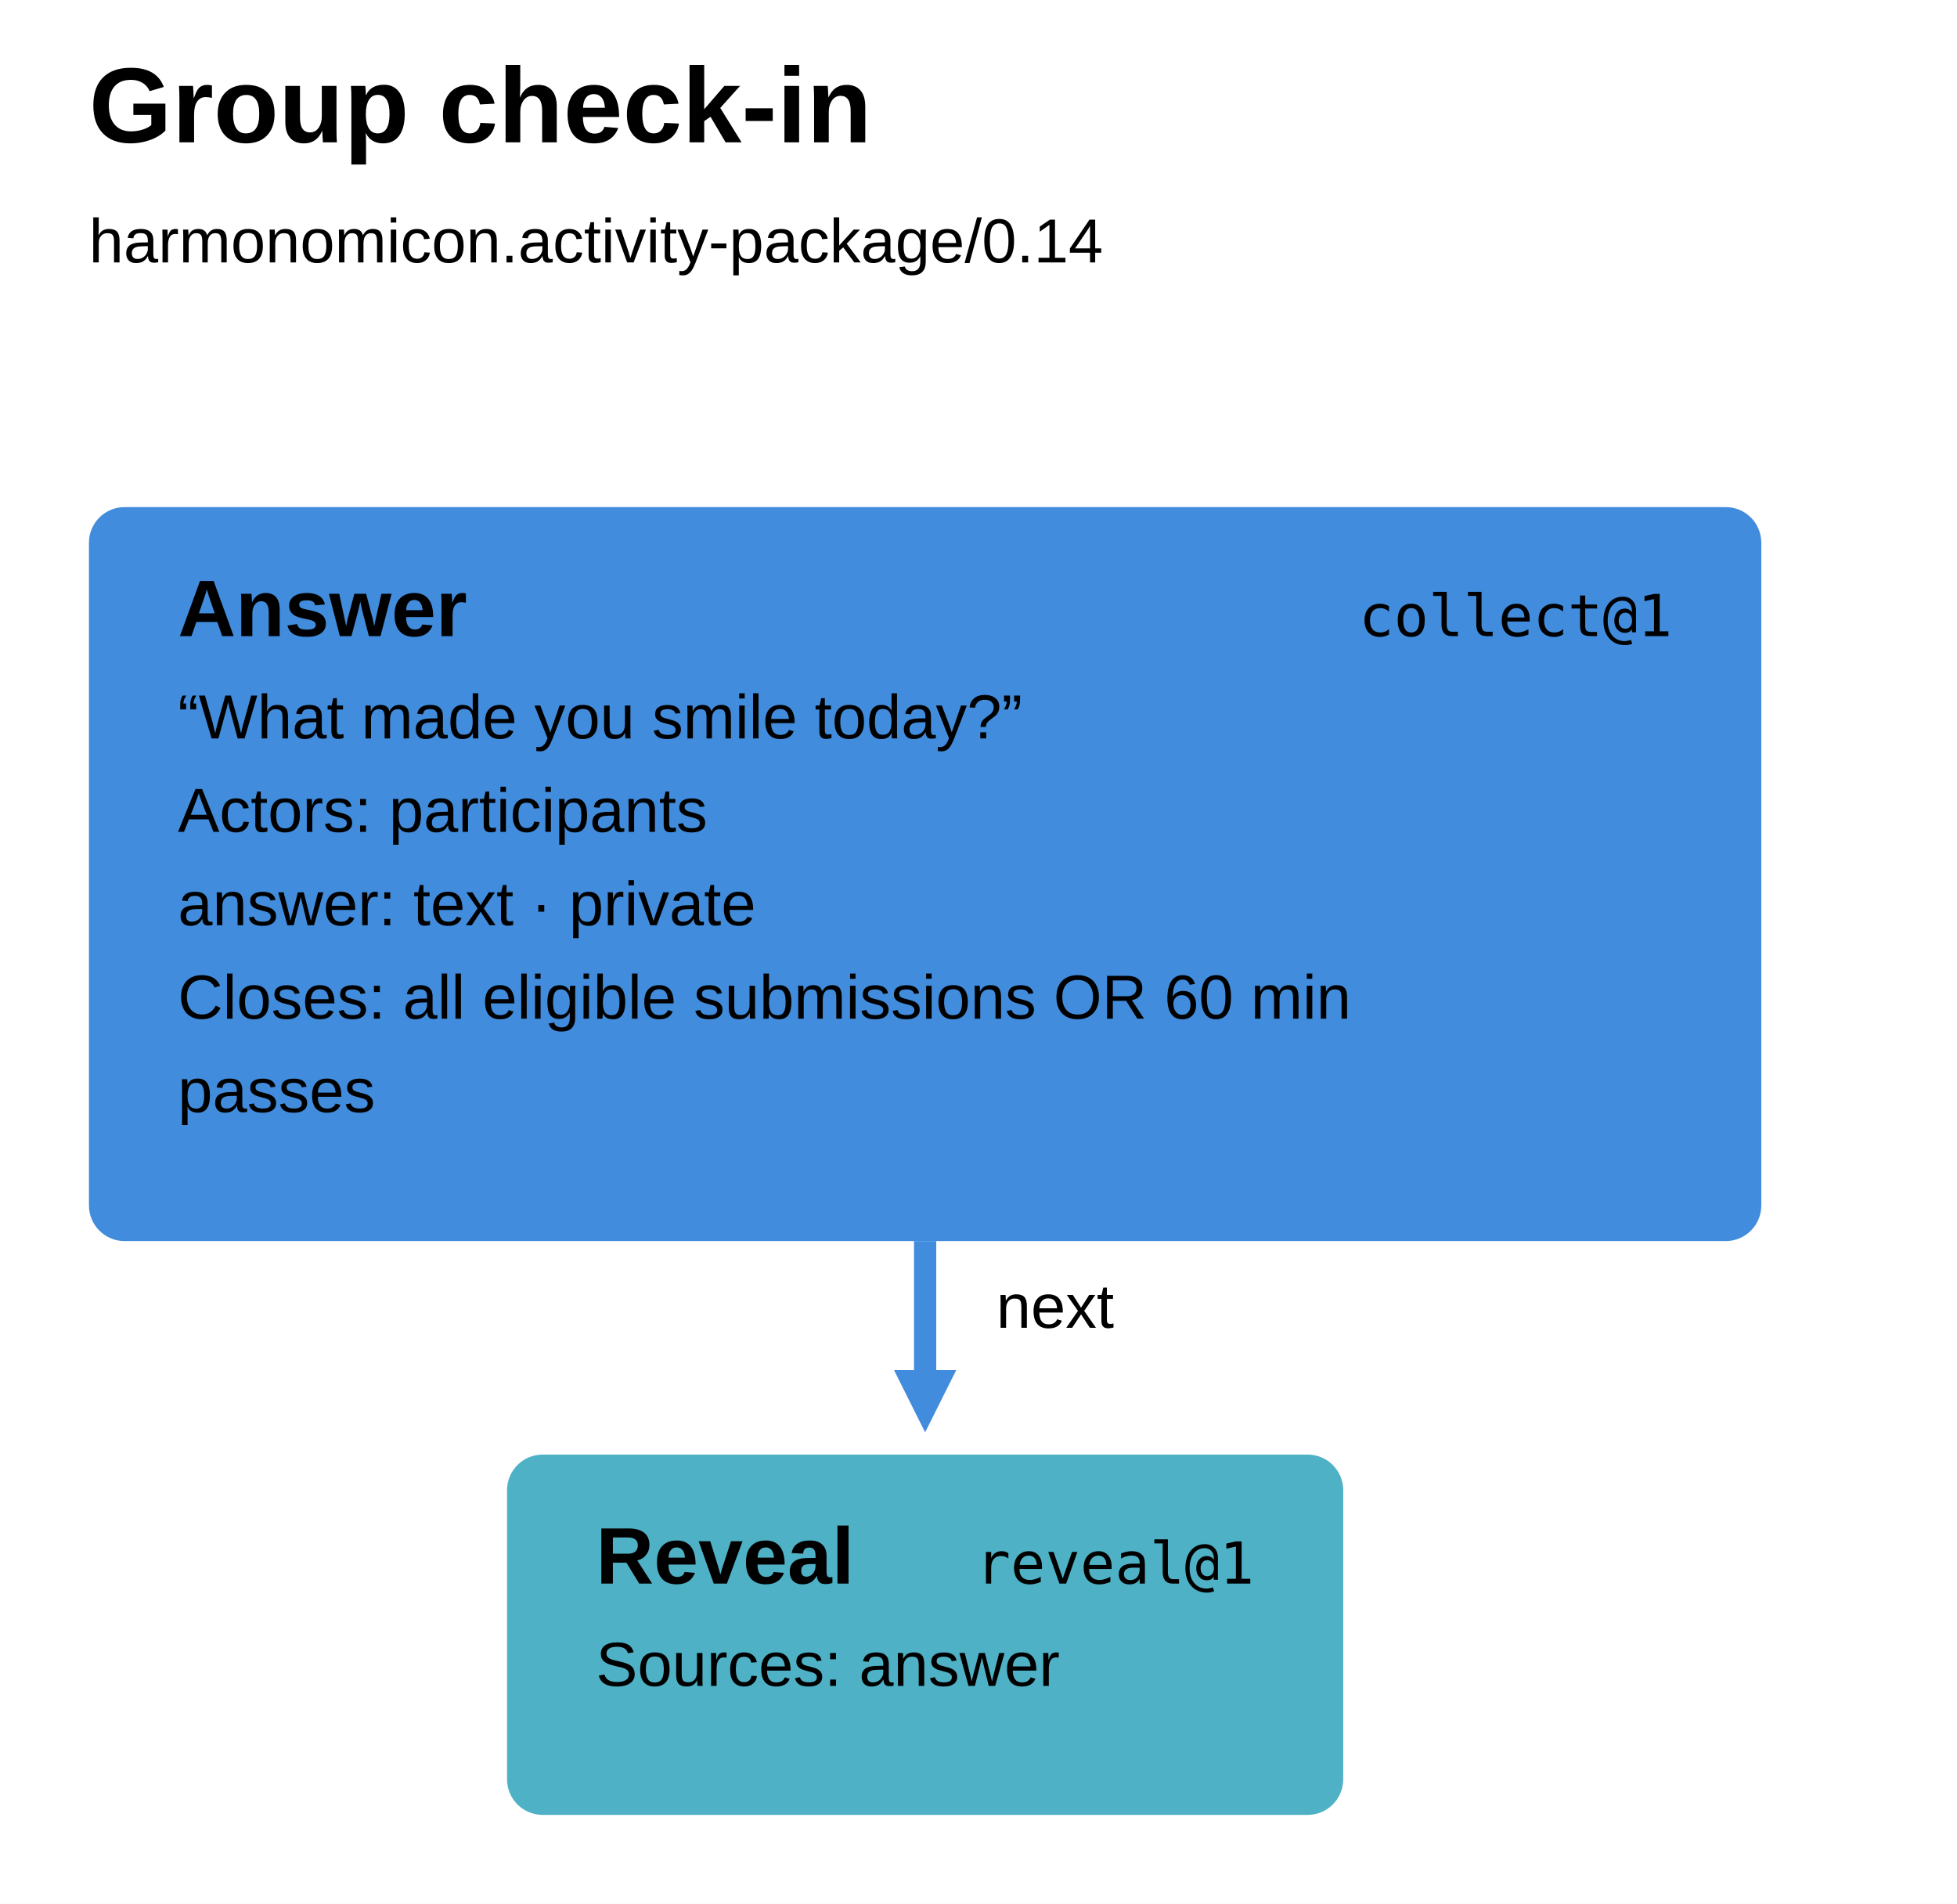
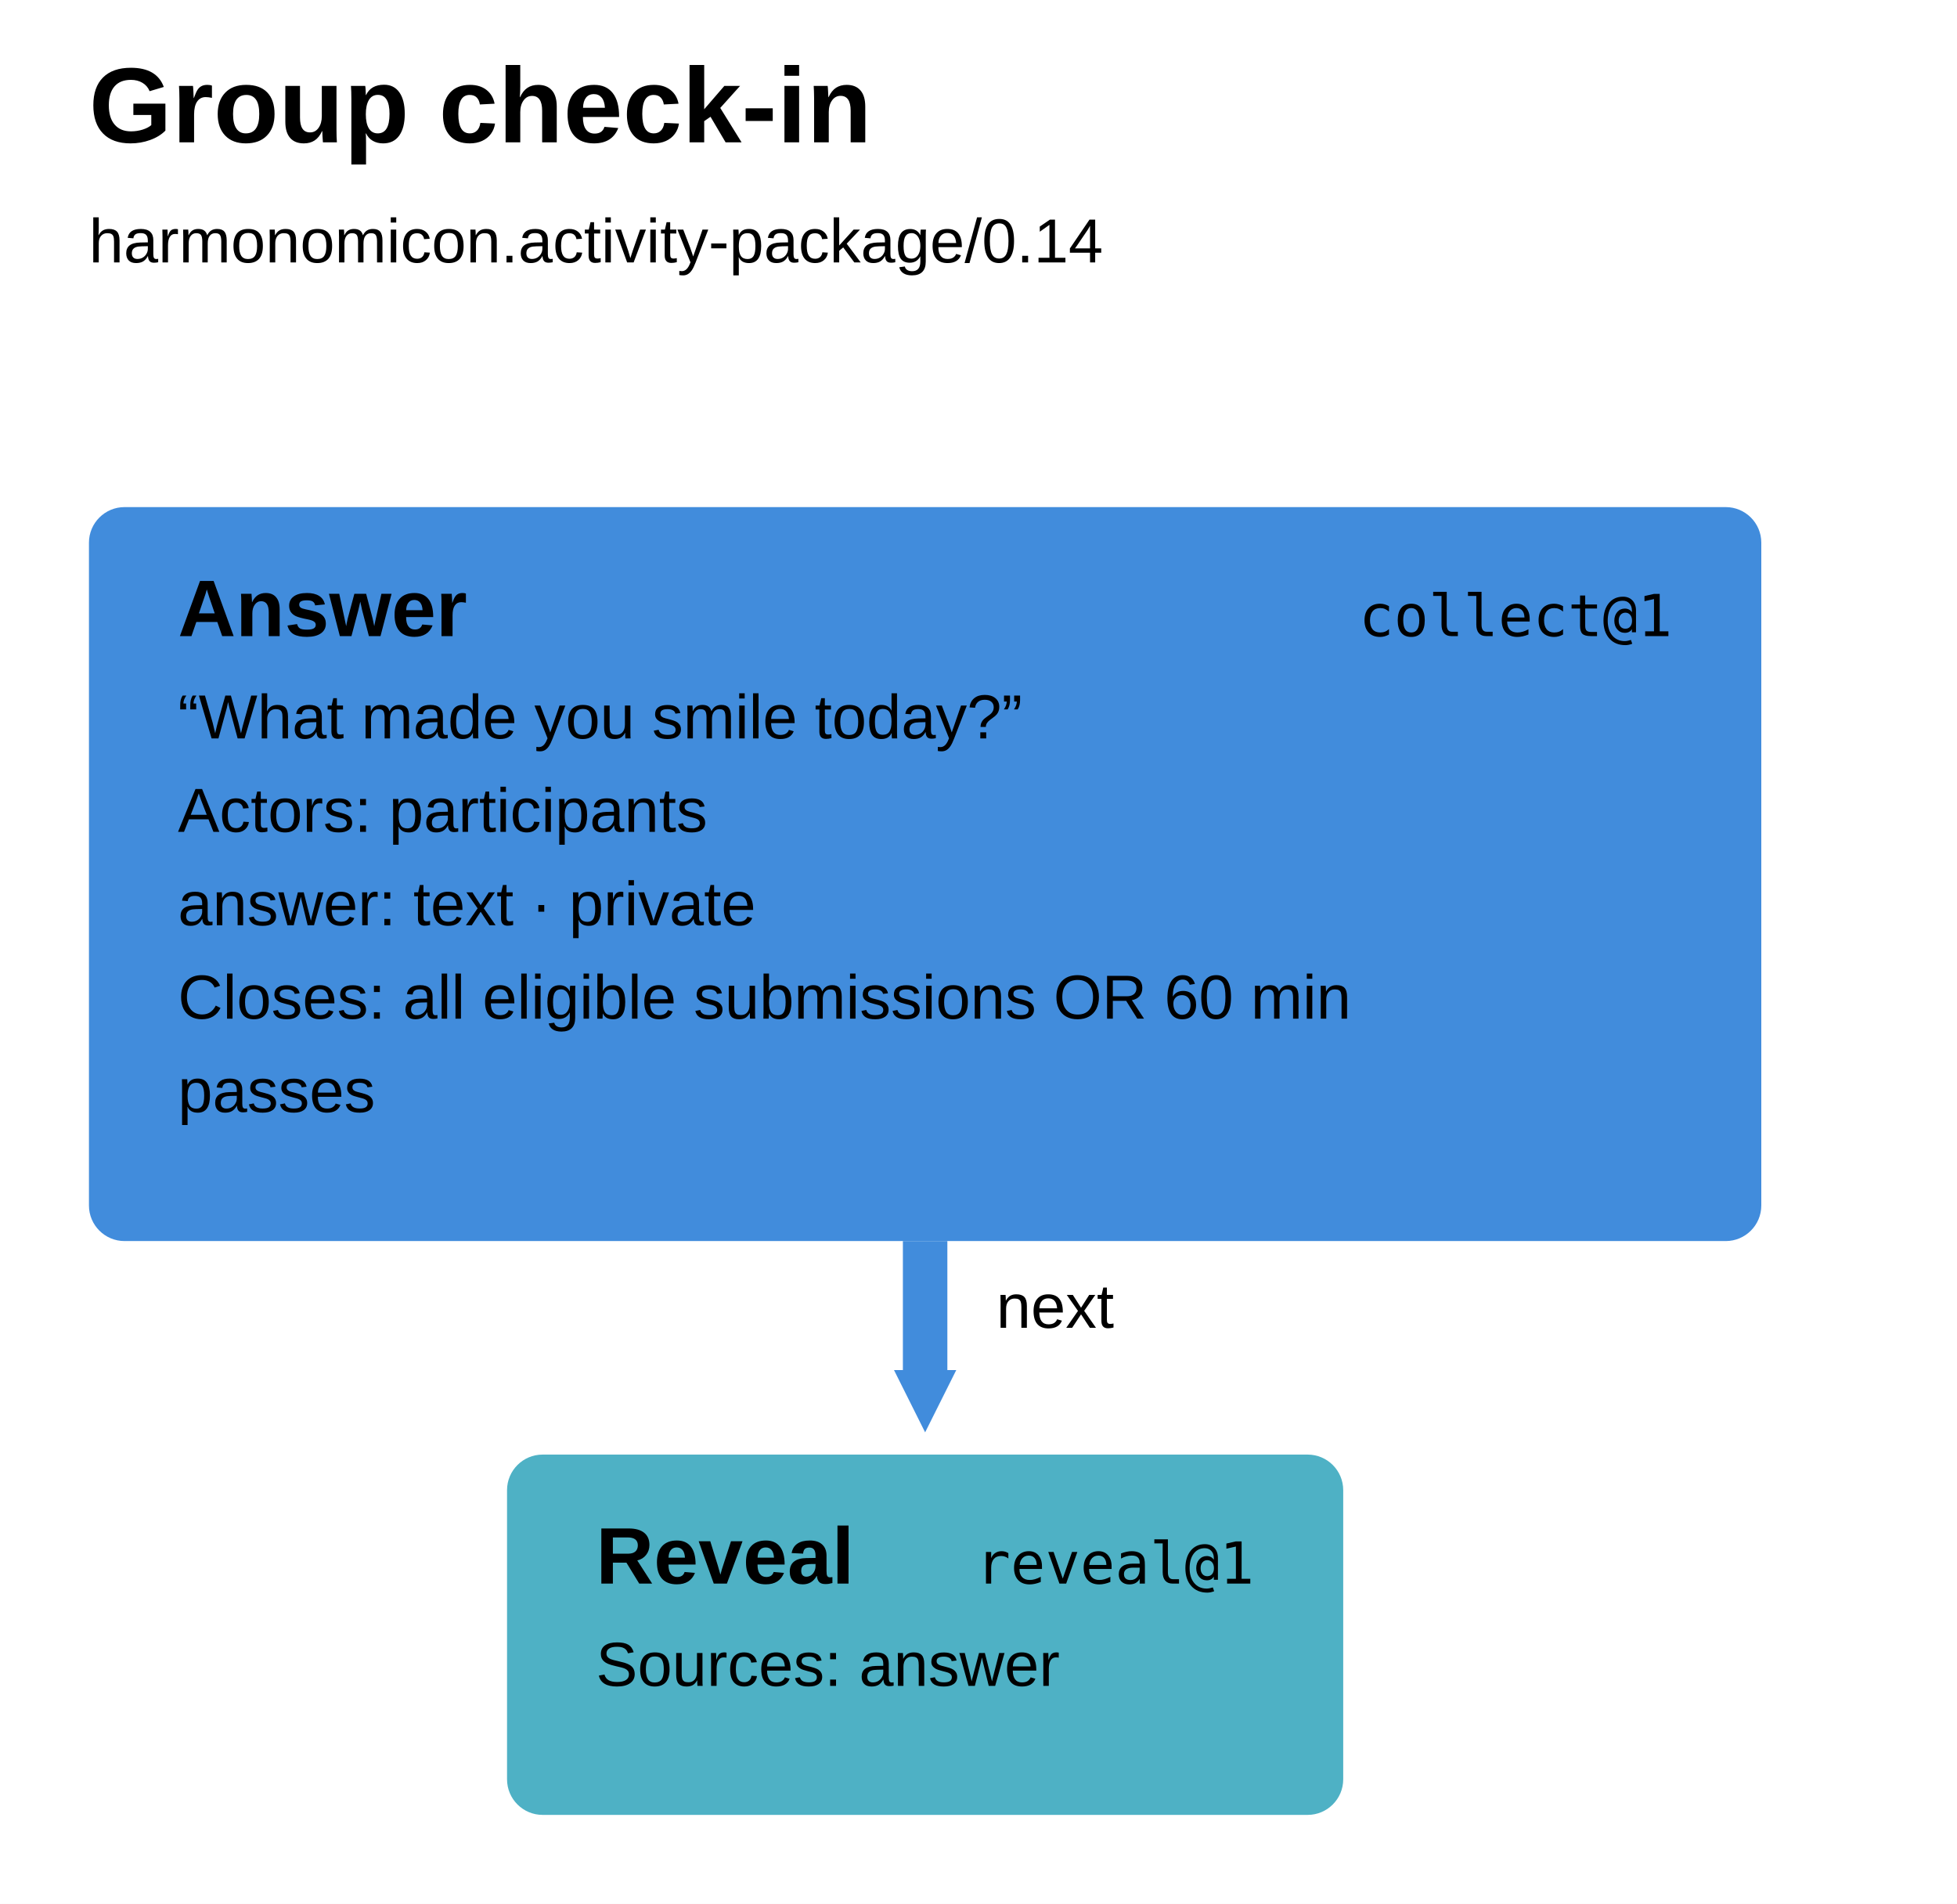
<svg xmlns="http://www.w3.org/2000/svg" width="440" height="428" viewBox="0 0 440 428" aria-label="Group check-in runbook" style="font-family:Arial,sans-serif;fill:black">
  <defs>
    <marker id="arrow-0" markerUnits="userSpaceOnUse" markerWidth="14" markerHeight="14" refX="0" refY="7" orient="auto">
      <path d="M0 0L14 7L0 14Z" fill="#418cdc" />
    </marker>
  </defs>
  <rect width="100%" height="100%" fill="white" />
  <text x="20" y="32" font-size="24" font-weight="700">Group check-in</text>
  <text x="20" y="59" font-size="14">harmonomicon.activity-package/0.14</text>
  <g data-step="answer" tabindex="0" role="button" aria-label="answer collect@1">
    <rect x="20" y="114" width="376" height="165" rx="8" fill="#418cdc" />
    <text x="40" y="143" font-weight="700" font-size="18">Answer</text>
    <text x="376" y="143" text-anchor="end" font-family="ui-monospace, SFMono-Regular, Menlo, Consolas, monospace" font-size="13">collect@1</text>
    <text x="40" y="166" font-size="14">“What made you smile today?”</text>
    <text x="40" y="187" font-size="14">Actors: participants</text>
    <text x="40" y="208" font-size="14">answer: text · private</text>
    <text x="40" y="229" font-size="14">Closes: all eligible submissions OR 60 min</text>
    <text x="40" y="250" font-size="14">passes</text>
  </g>
  <g data-step="reveal" tabindex="0" role="button" aria-label="reveal reveal@1">
    <rect x="114" y="327" width="188" height="81" rx="8" fill="#4eb1c5" />
    <text x="134" y="356" font-weight="700" font-size="18">Reveal</text>
    <text x="282" y="356" text-anchor="end" font-family="ui-monospace, SFMono-Regular, Menlo, Consolas, monospace" font-size="13">reveal@1</text>
    <text x="134" y="379" font-size="14">Sources: answer</text>
  </g>
-   <path d="M 208 279 L 208 308" fill="none" stroke="#418cdc" stroke-width="5" marker-end="url(#arrow-0)" />
+   <path d="M 208 279 L 208 308" fill="none" stroke="#418cdc" stroke-width="10" marker-end="url(#arrow-0)" />
  <text x="224" y="298.5" font-size="14">next</text>
</svg>
